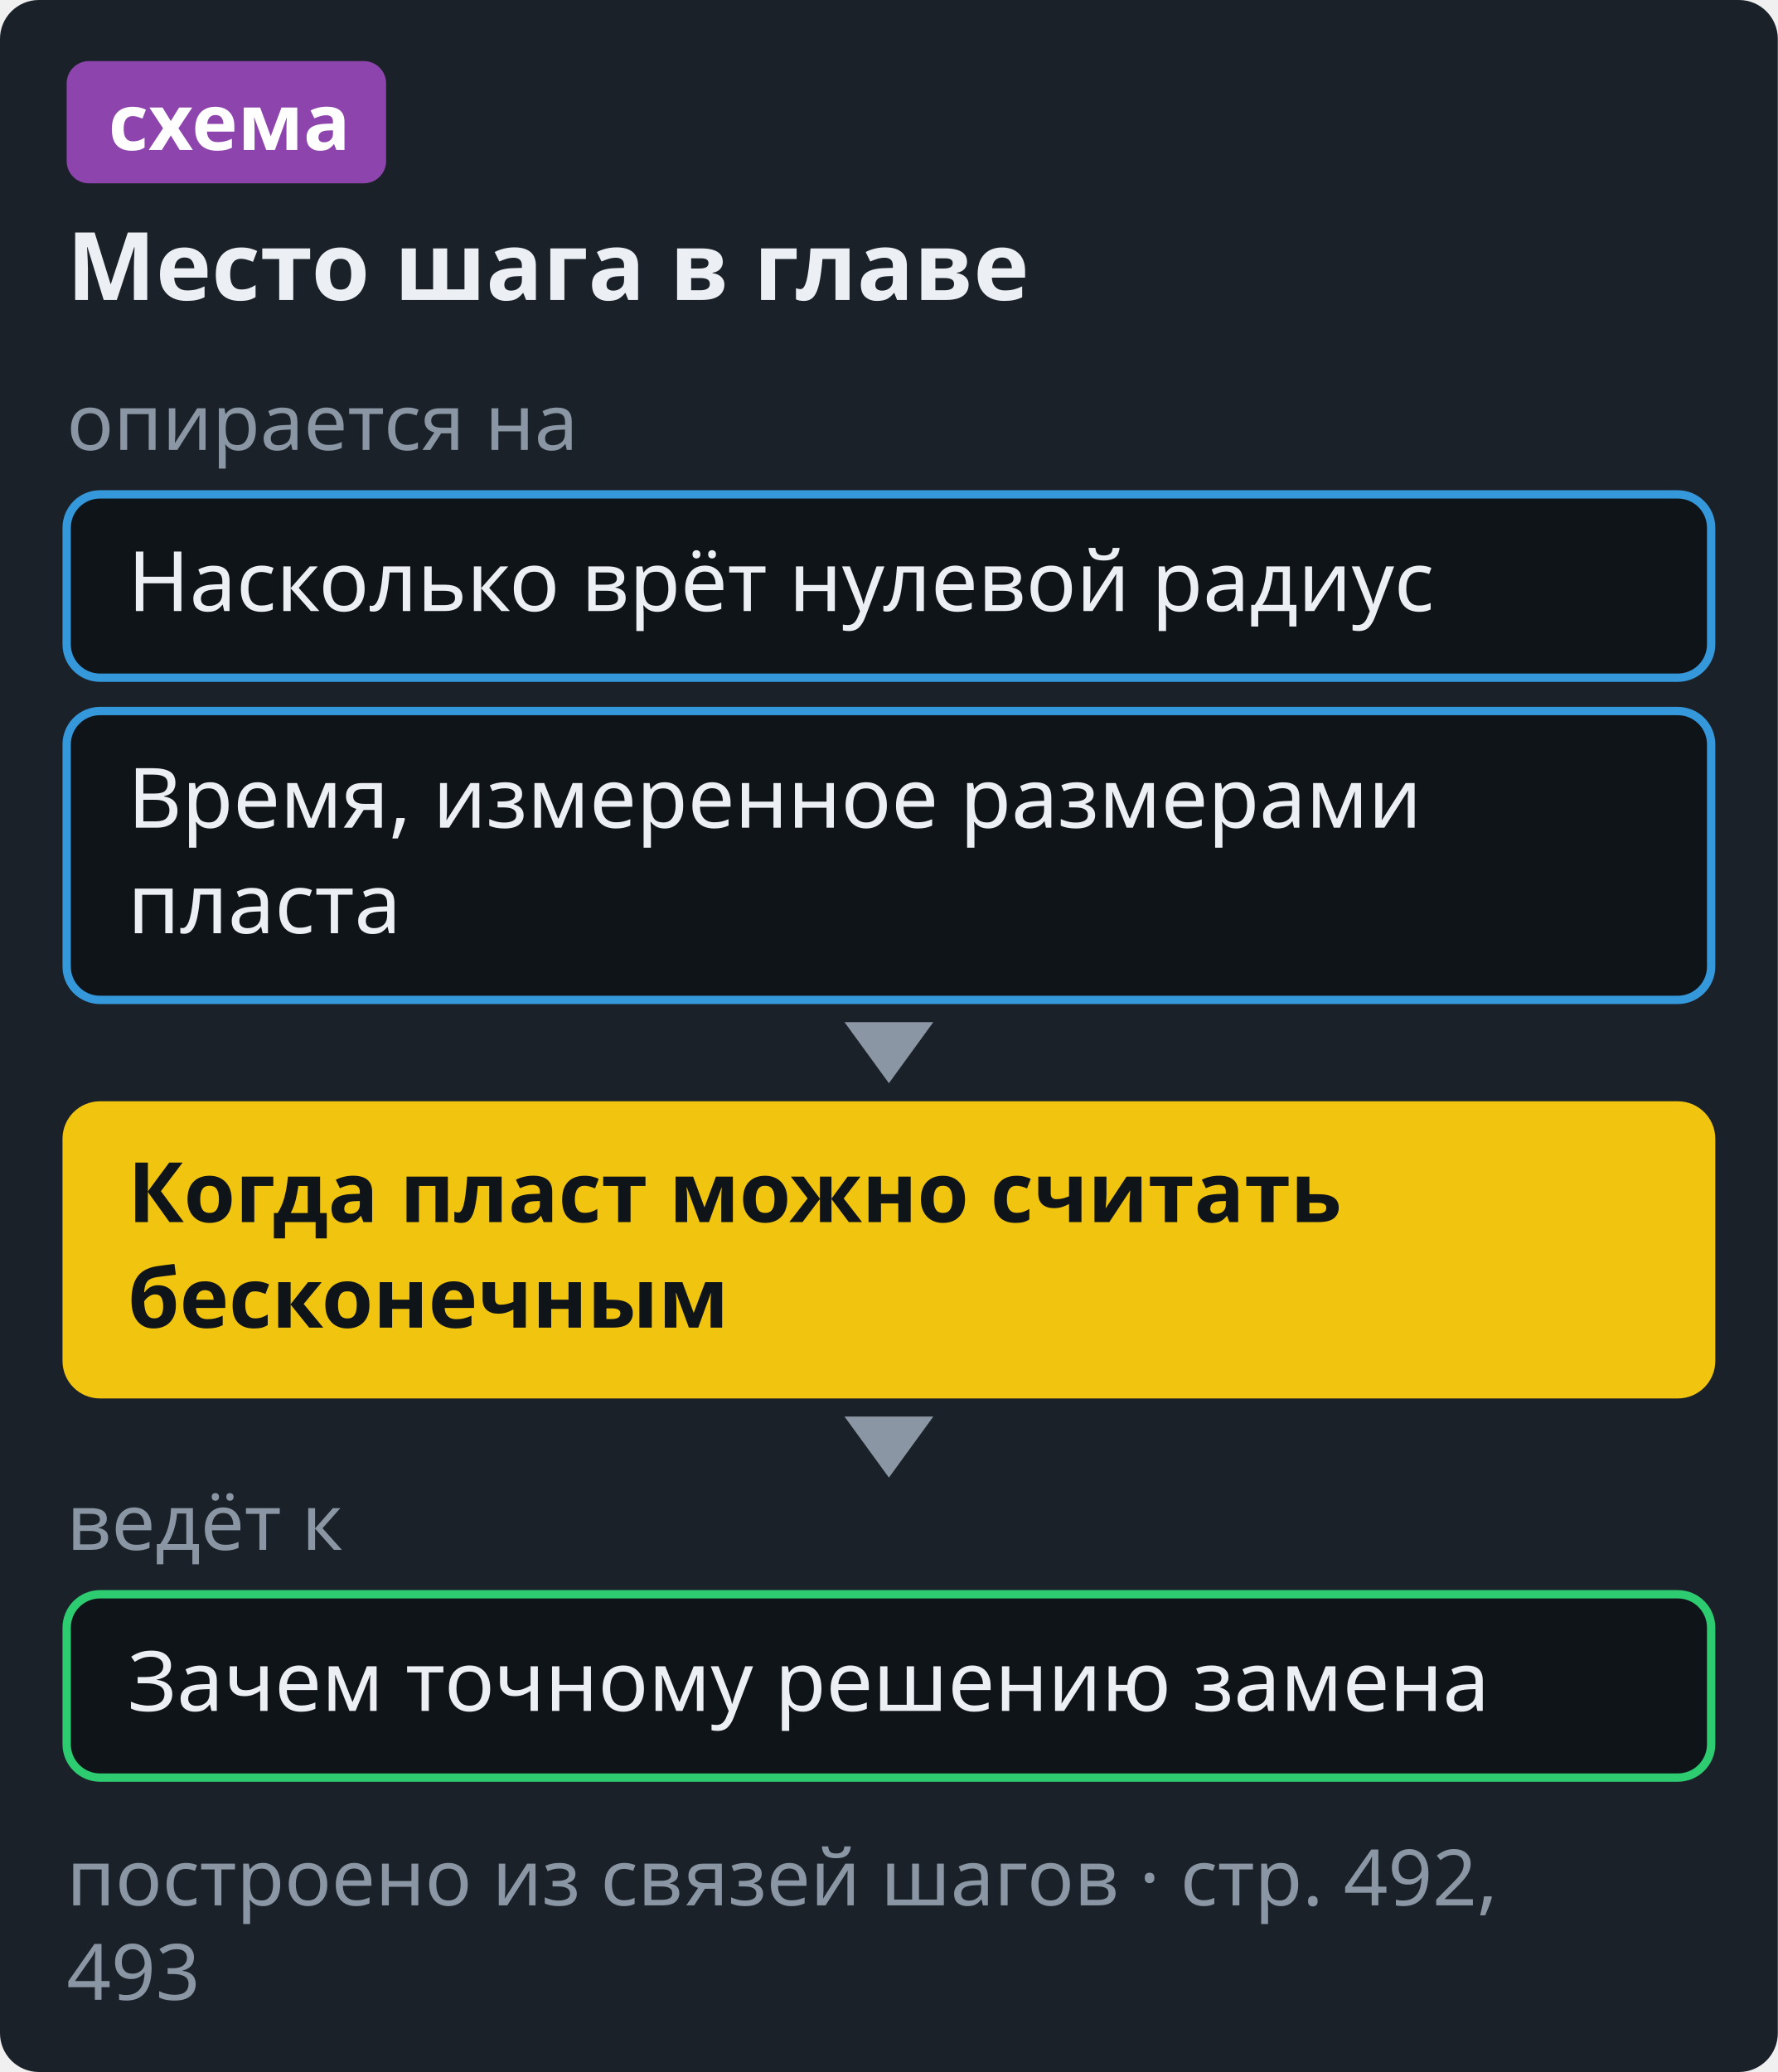
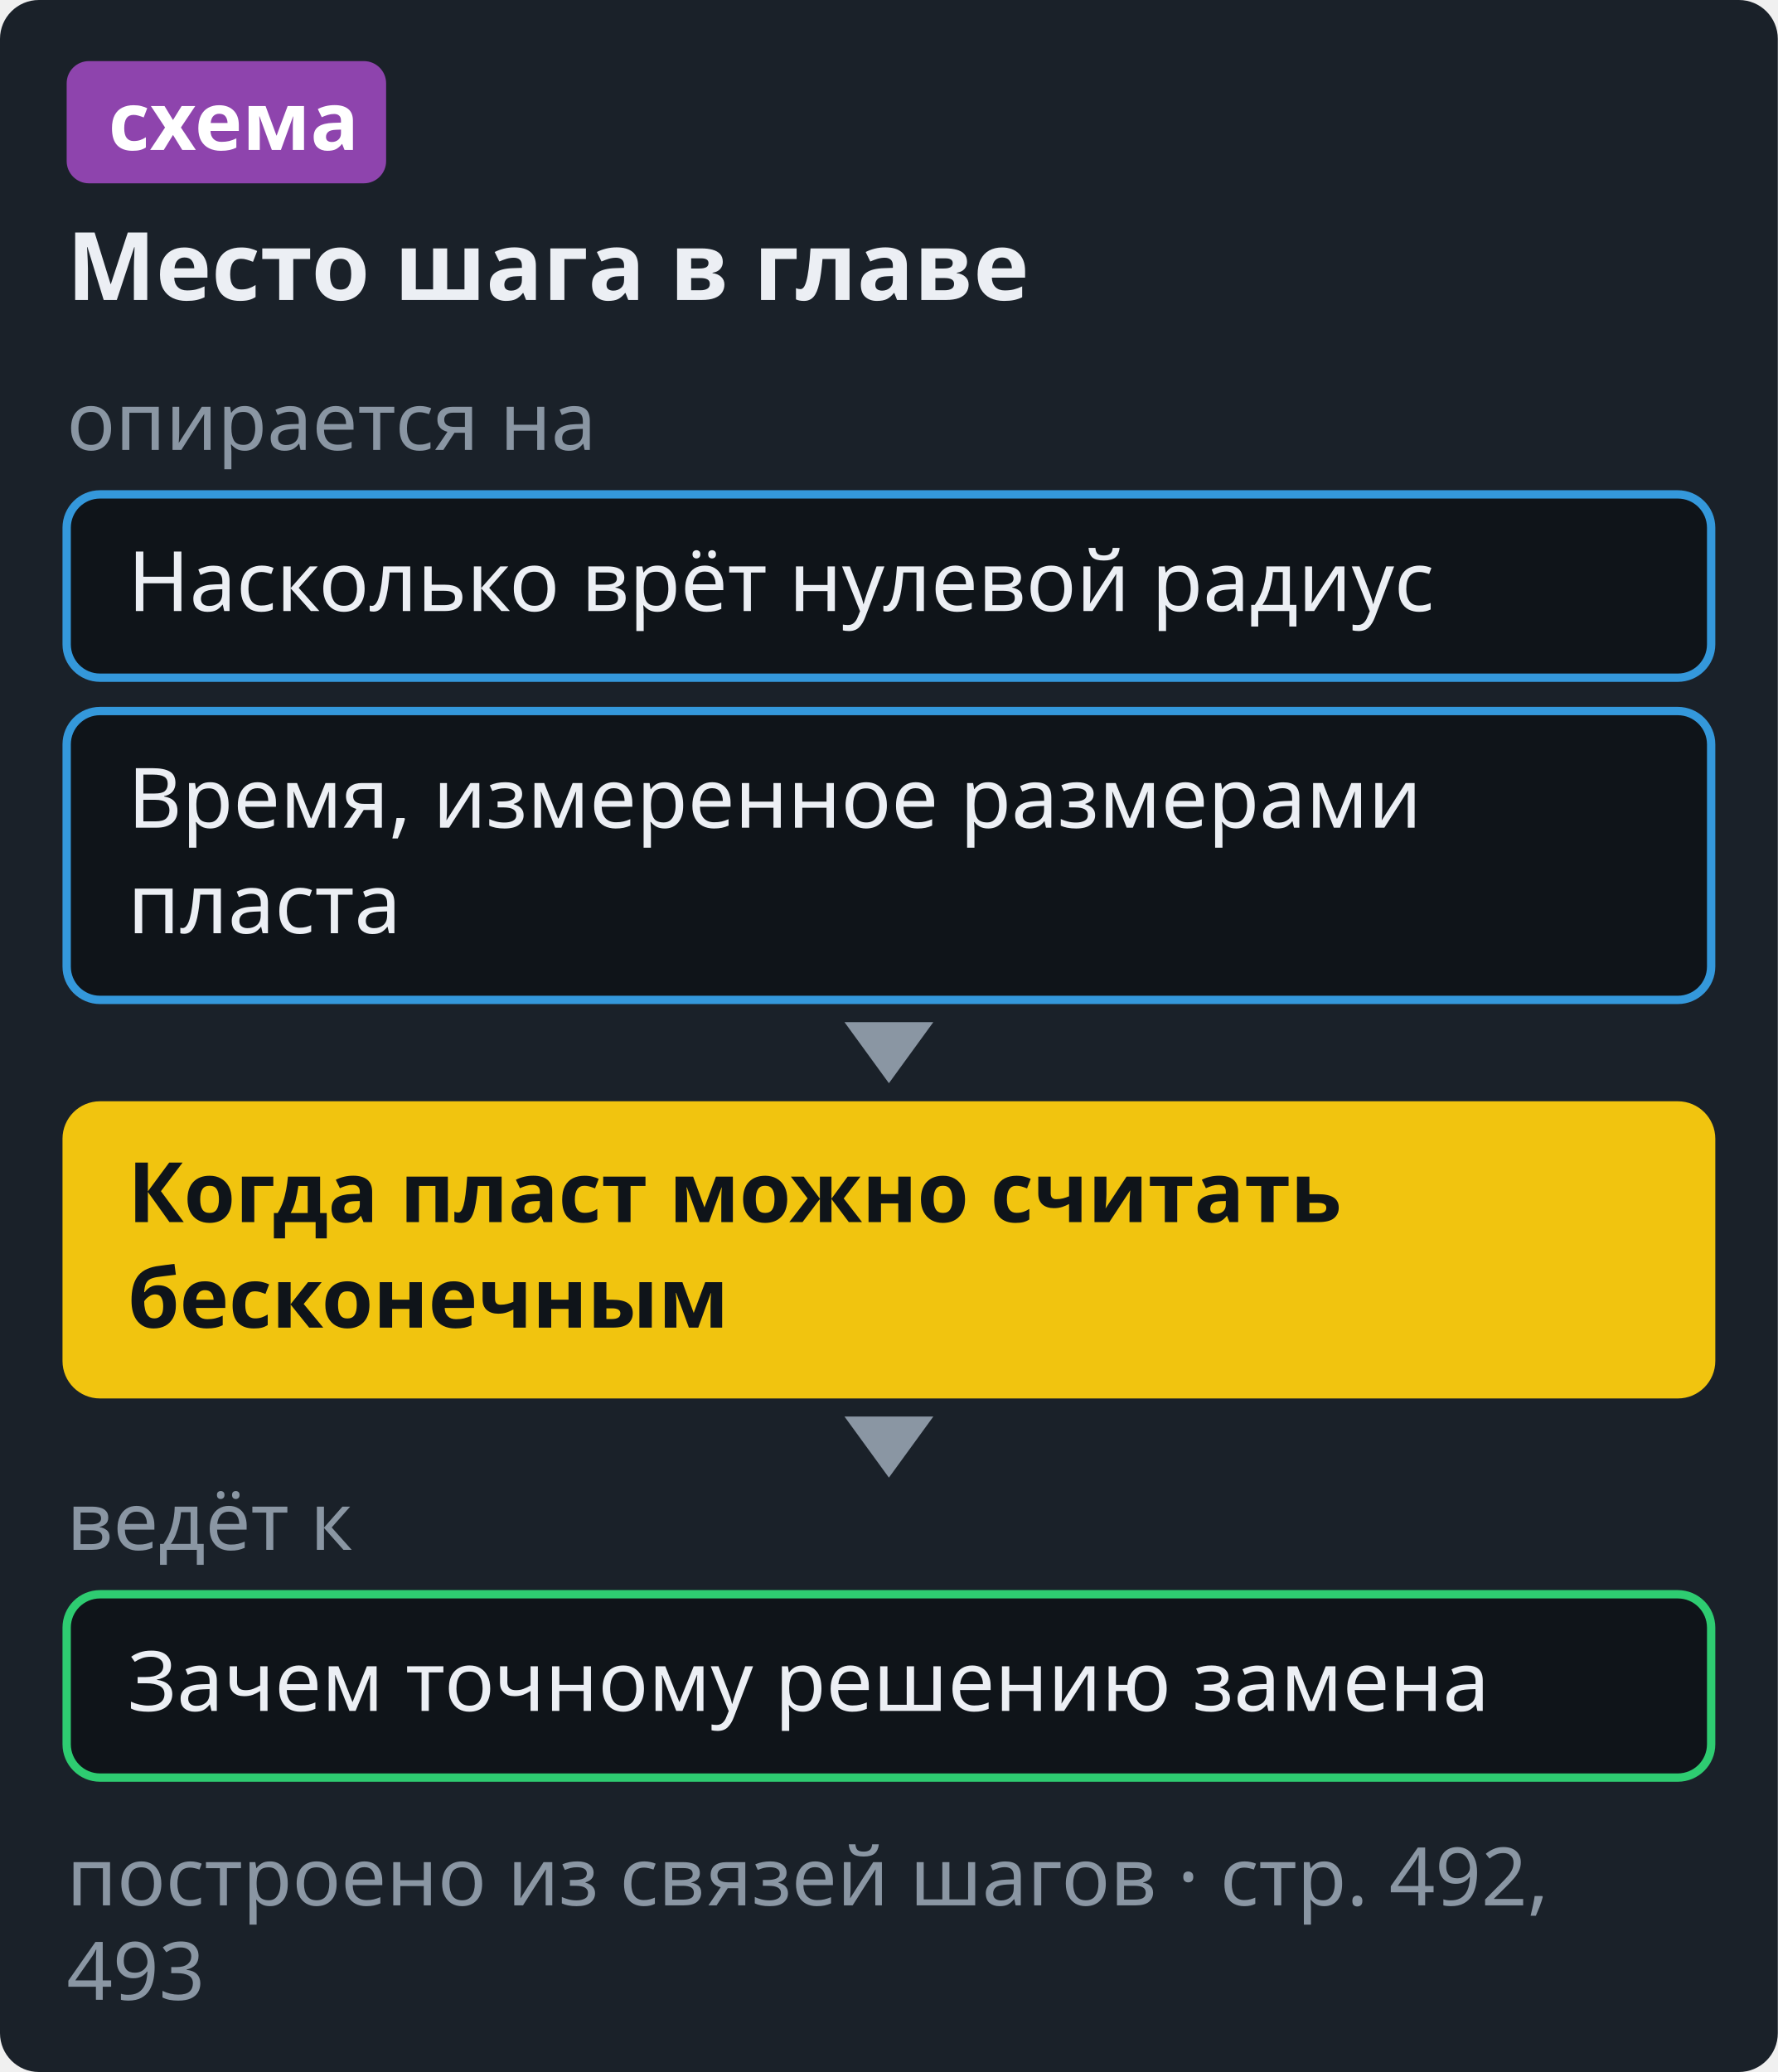
<svg xmlns="http://www.w3.org/2000/svg" viewBox="0 0 640 746" width="640" height="746" style="max-width:100%;height:auto">
  <rect width="640" height="746" rx="14" fill="#1A2129" />
  <rect x="24" y="22" width="115" height="44" rx="8" fill="#8E44AD" />
-   <text x="39.0" y="54.0" font-family="Segoe UI,system-ui,sans-serif" font-size="28" font-weight="600" fill="#FFFFFF" text-anchor="start">схема</text>
+   <text x="39.0" y="54.0" font-family="Segoe UI,system-ui,sans-serif" font-size="29" font-weight="600" fill="#FFFFFF" text-anchor="start">схема</text>
  <text x="24.0" y="108.0" font-family="Segoe UI,system-ui,sans-serif" font-size="34" font-weight="700" fill="#ECEFF4" text-anchor="start">Место шага в главе</text>
-   <text x="24.0" y="162.0" font-family="Segoe UI,system-ui,sans-serif" font-size="28" font-weight="400" fill="#8A96A3" text-anchor="start">опирается на</text>
+   <text x="24.0" y="162.0" font-family="Segoe UI,system-ui,sans-serif" font-size="29" font-weight="400" fill="#8A96A3" text-anchor="start">опирается на</text>
  <rect x="24" y="178" width="592" height="66" rx="12" fill="#0F1419" stroke="#3498DB" stroke-width="3" />
  <text x="46.0" y="220.0" font-family="Segoe UI,system-ui,sans-serif" font-size="30" font-weight="400" fill="#ECEFF4" text-anchor="start">Насколько врёт нулевой радиус</text>
  <rect x="24" y="256" width="592" height="104" rx="12" fill="#0F1419" stroke="#3498DB" stroke-width="3" />
  <text x="46.0" y="298.0" font-family="Segoe UI,system-ui,sans-serif" font-size="30" font-weight="400" fill="#ECEFF4" text-anchor="start">Время, измеренное размерами</text>
  <text x="46.0" y="336.0" font-family="Segoe UI,system-ui,sans-serif" font-size="30" font-weight="400" fill="#ECEFF4" text-anchor="start">пласта</text>
  <polygon points="304.0,368 336.0,368 320.0,390" fill="#8A96A3" />
  <rect x="24" y="398" width="592" height="104" rx="12" fill="#F1C40F" stroke="#F1C40F" stroke-width="3" />
  <text x="46.0" y="440.0" font-family="Segoe UI,system-ui,sans-serif" font-size="30" font-weight="700" fill="#0F1419" text-anchor="start">Когда пласт можно считать</text>
  <text x="46.0" y="478.0" font-family="Segoe UI,system-ui,sans-serif" font-size="30" font-weight="700" fill="#0F1419" text-anchor="start">бесконечным</text>
  <polygon points="304.0,510 336.0,510 320.0,532" fill="#8A96A3" />
-   <text x="24.0" y="558.0" font-family="Segoe UI,system-ui,sans-serif" font-size="28" font-weight="400" fill="#8A96A3" text-anchor="start">ведёт к</text>
+   <text x="24.0" y="558.0" font-family="Segoe UI,system-ui,sans-serif" font-size="29" font-weight="400" fill="#8A96A3" text-anchor="start">ведёт к</text>
  <rect x="24" y="574" width="592" height="66" rx="12" fill="#0F1419" stroke="#2ECC71" stroke-width="3" />
  <text x="46.0" y="616.0" font-family="Segoe UI,system-ui,sans-serif" font-size="30" font-weight="400" fill="#ECEFF4" text-anchor="start">Зачем точному решению замена</text>
-   <text x="24.0" y="686.0" font-family="Segoe UI,system-ui,sans-serif" font-size="28" font-weight="400" fill="#8A96A3" text-anchor="start">построено из связей шагов · стр. 492,</text>
-   <text x="24.0" y="720.0" font-family="Segoe UI,system-ui,sans-serif" font-size="28" font-weight="400" fill="#8A96A3" text-anchor="start">493</text>
+   <text x="24.0" y="686.0" font-family="Segoe UI,system-ui,sans-serif" font-size="29" font-weight="400" fill="#8A96A3" text-anchor="start">построено из связей шагов · стр. 492,</text>
+   <text x="24.0" y="720.0" font-family="Segoe UI,system-ui,sans-serif" font-size="29" font-weight="400" fill="#8A96A3" text-anchor="start">493</text>
</svg>
